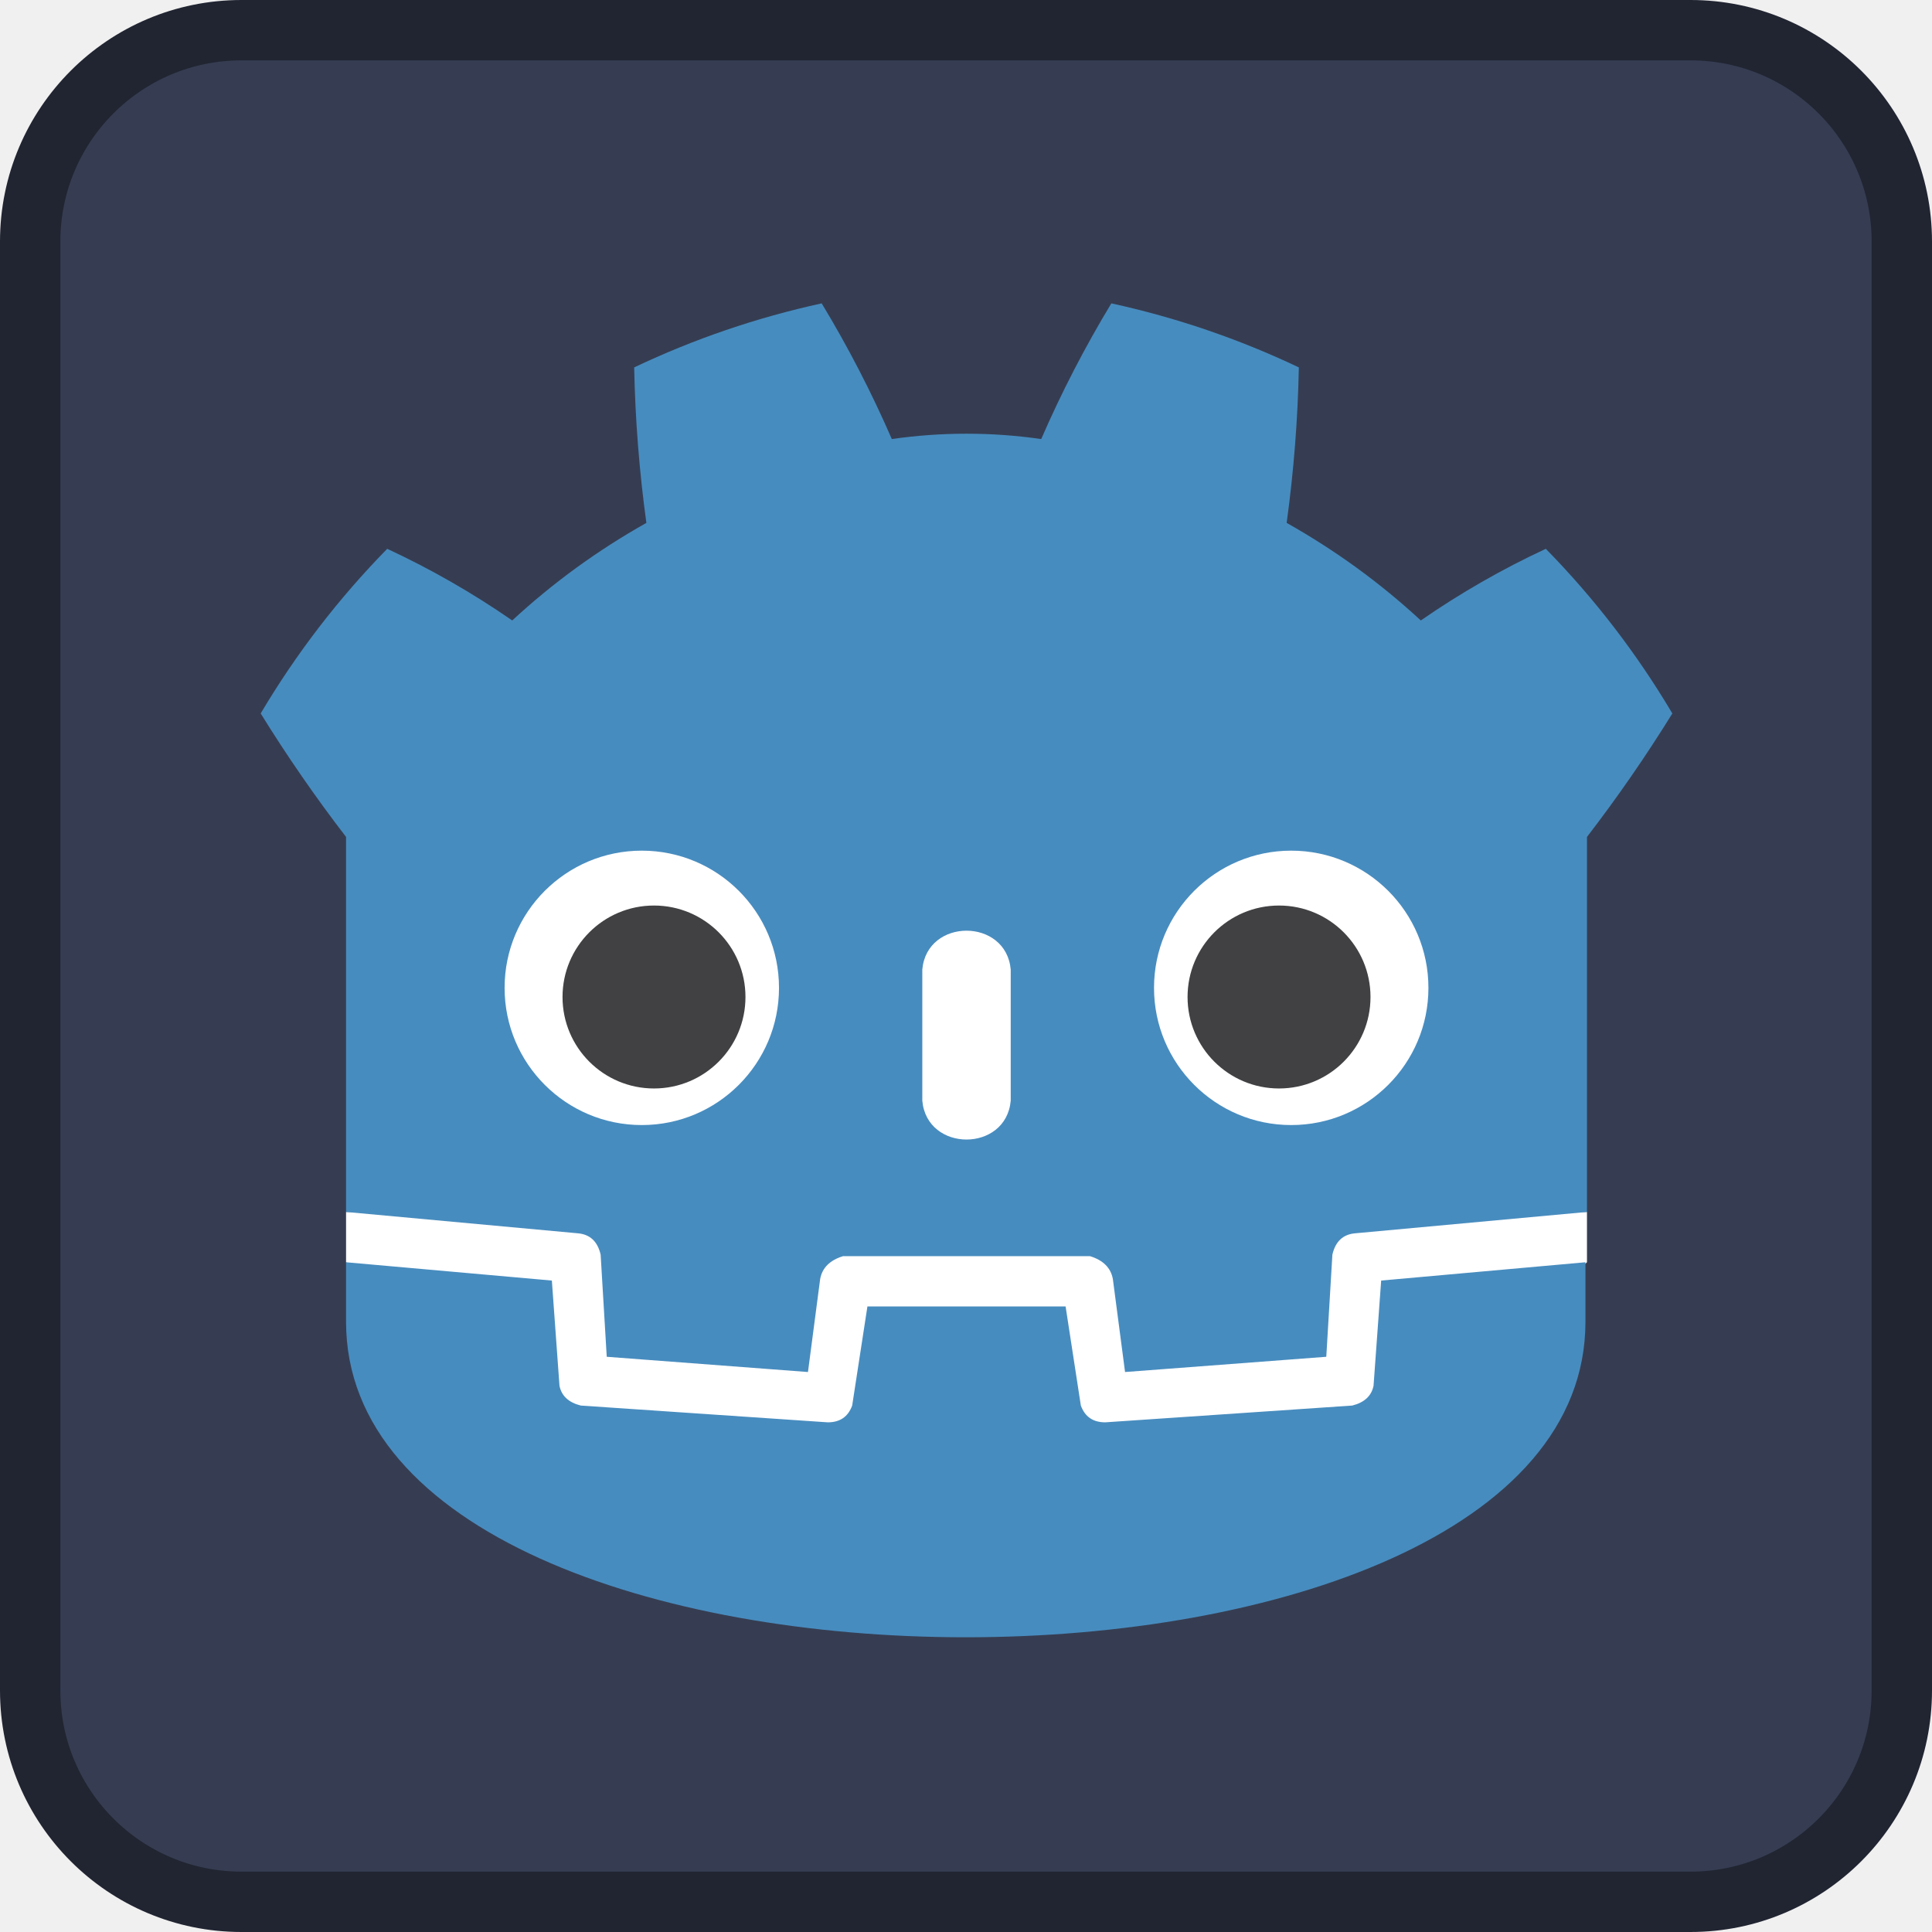
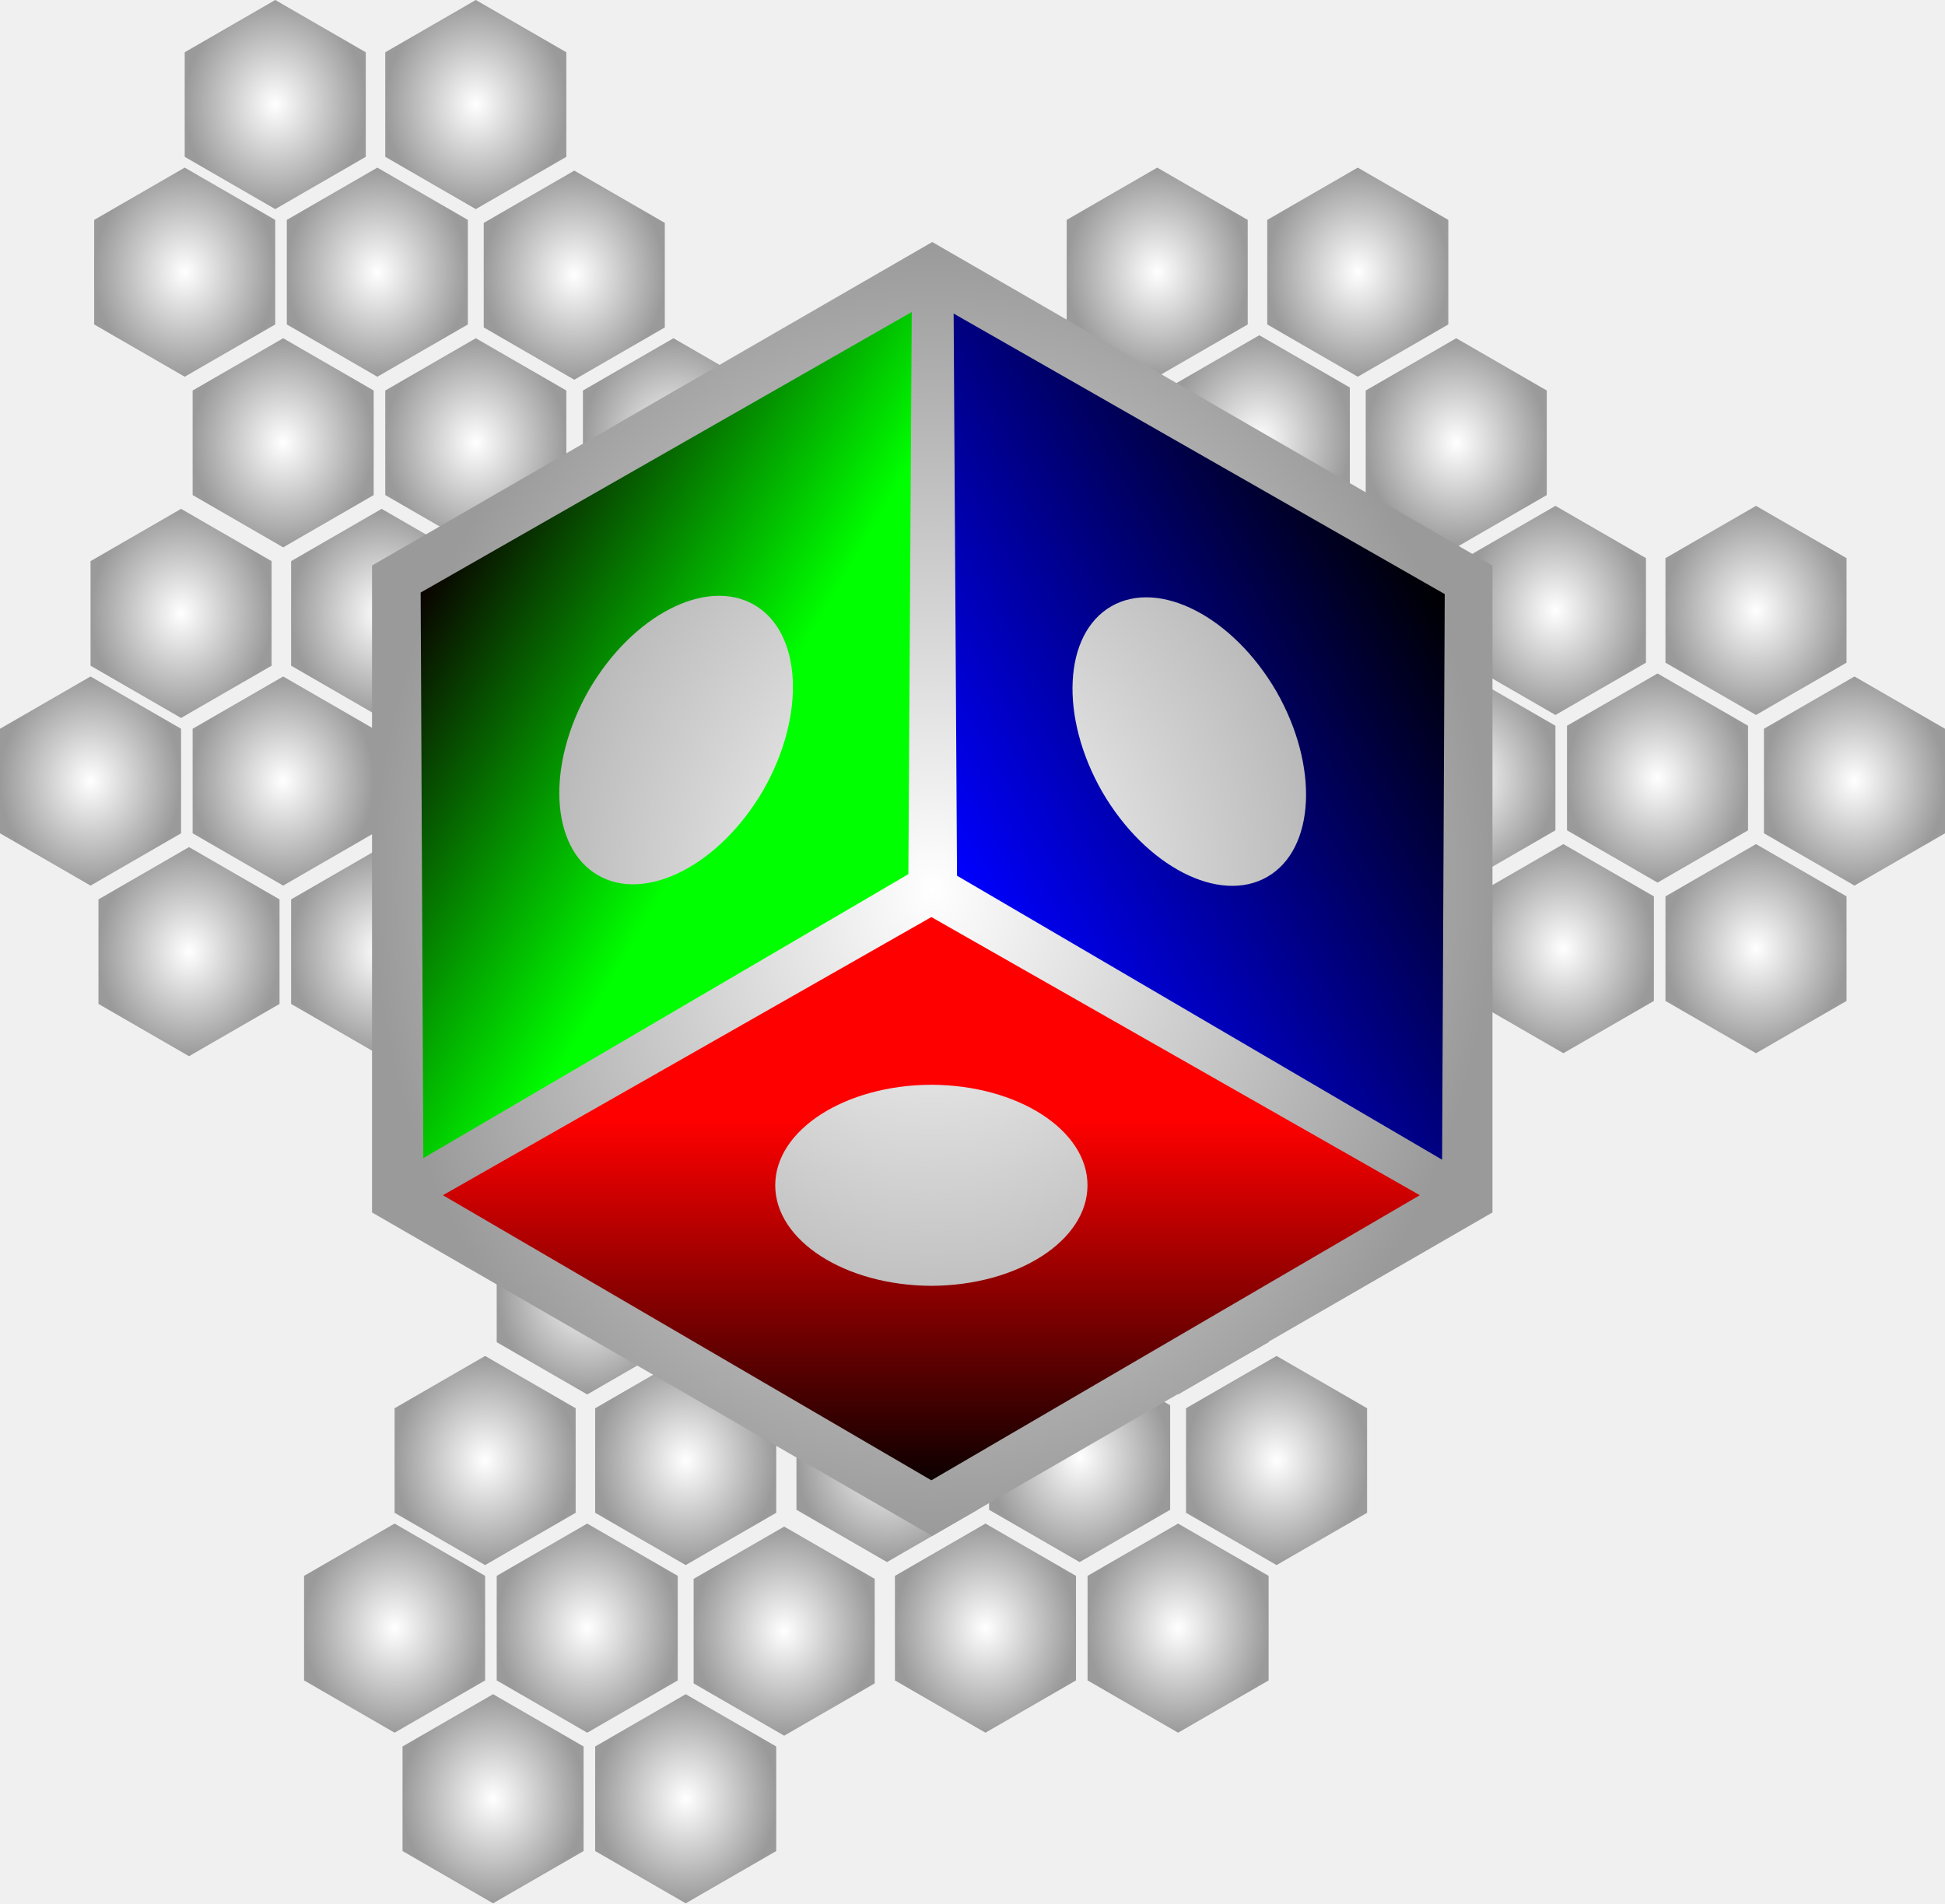
- <svg xmlns="http://www.w3.org/2000/svg" height="128" width="128">
-   <rect x="2" y="2" width="124" height="124" rx="14" fill="#363d52" stroke="#212532" stroke-width="4" />
-   <g transform="scale(.101) translate(122 122)">
-     <g fill="#fff">
-       <path d="M105 673v33q407 354 814 0v-33z" />
-       <path fill="#478cbf" d="m105 673 152 14q12 1 15 14l4 67 132 10 8-61q2-11 15-15h162q13 4 15 15l8 61 132-10 4-67q3-13 15-14l152-14V427q30-39 56-81-35-59-83-108-43 20-82 47-40-37-88-64 7-51 8-102-59-28-123-42-26 43-46 89-49-7-98 0-20-46-46-89-64 14-123 42 1 51 8 102-48 27-88 64-39-27-82-47-48 49-83 108 26 42 56 81zm0 33v39c0 276 813 276 813 0v-39l-134 12-5 69q-2 10-14 13l-162 11q-12 0-16-11l-10-65H447l-10 65q-4 11-16 11l-162-11q-12-3-14-13l-5-69z" />
-       <path d="M483 600c3 34 55 34 58 0v-86c-3-34-55-34-58 0z" />
-       <circle cx="725" cy="526" r="90" />
-       <circle cx="299" cy="526" r="90" />
-     </g>
-     <g fill="#414042">
-       <circle cx="307" cy="532" r="60" />
-       <circle cx="717" cy="532" r="60" />
+ <svg xmlns="http://www.w3.org/2000/svg" xmlns:xlink="http://www.w3.org/1999/xlink" width="68.266mm" height="66.795mm" viewBox="0 0 68.266 66.795" version="1.1" id="svg1" xml:space="preserve">
+   <defs id="defs1">
+     <linearGradient id="linearGradient45">
+       <stop style="stop-color:#ffffff;stop-opacity:1;" offset="0" id="stop46" />
+       <stop style="stop-color:#9a9a9a;stop-opacity:1;" offset="1" id="stop45" />
+     </linearGradient>
+     <linearGradient id="linearGradient43">
+       <stop style="stop-color:#0000ff;stop-opacity:1;" offset="0" id="stop43" />
+       <stop style="stop-color:#000000;stop-opacity:1;" offset="1" id="stop44" />
+     </linearGradient>
+     <linearGradient id="linearGradient40">
+       <stop style="stop-color:#00ff00;stop-opacity:1;" offset="0" id="stop39" />
+       <stop style="stop-color:#0a0000;stop-opacity:1;" offset="1" id="stop40" />
+     </linearGradient>
+     <linearGradient id="linearGradient19">
+       <stop style="stop-color:#ff0000;stop-opacity:1;" offset="0" id="stop19" />
+       <stop style="stop-color:#0a0000;stop-opacity:1;" offset="1" id="stop20" />
+     </linearGradient>
+     <linearGradient xlink:href="#linearGradient19" id="linearGradient20" x1="53.07" y1="161.835" x2="53.07" y2="174.589" gradientUnits="userSpaceOnUse" />
+     <linearGradient xlink:href="#linearGradient40" id="linearGradient37" gradientUnits="userSpaceOnUse" x1="53.07" y1="161.835" x2="53.07" y2="174.589" />
+     <linearGradient xlink:href="#linearGradient43" id="linearGradient44" x1="52.881" y1="154.712" x2="52.881" y2="174.478" gradientUnits="userSpaceOnUse" />
+     <radialGradient xlink:href="#linearGradient45" id="radialGradient46" cx="23.997" cy="70.965" fx="23.997" fy="70.965" r="87.279" gradientTransform="matrix(1,0,0,1.1547,0,-10.97825)" gradientUnits="userSpaceOnUse" />
+     <radialGradient xlink:href="#linearGradient45" id="radialGradient46-8" cx="23.997" cy="70.965" fx="23.997" fy="70.965" r="87.279" gradientTransform="matrix(1,0,0,1.1547,0,-10.97825)" gradientUnits="userSpaceOnUse" />
+     <radialGradient xlink:href="#linearGradient45" id="radialGradient50" gradientUnits="userSpaceOnUse" gradientTransform="matrix(1,0,0,1.1547,0,-10.97825)" cx="23.997" cy="70.965" fx="23.997" fy="70.965" r="87.279" />
+     <radialGradient xlink:href="#linearGradient45" id="radialGradient51" gradientUnits="userSpaceOnUse" gradientTransform="matrix(1,0,0,1.1547,0,-10.97825)" cx="23.997" cy="70.965" fx="23.997" fy="70.965" r="87.279" />
+     <radialGradient xlink:href="#linearGradient45" id="radialGradient54" gradientUnits="userSpaceOnUse" gradientTransform="matrix(1,0,0,1.1547,0,-10.97825)" cx="23.997" cy="70.965" fx="23.997" fy="70.965" r="87.279" />
+     <radialGradient xlink:href="#linearGradient45" id="radialGradient55" gradientUnits="userSpaceOnUse" gradientTransform="matrix(1,0,0,1.1547,0,-10.97825)" cx="23.997" cy="70.965" fx="23.997" fy="70.965" r="87.279" />
+     <radialGradient xlink:href="#linearGradient45" id="radialGradient56" gradientUnits="userSpaceOnUse" gradientTransform="matrix(1,0,0,1.1547,0,-10.97825)" cx="23.997" cy="70.965" fx="23.997" fy="70.965" r="87.279" />
+     <radialGradient xlink:href="#linearGradient45" id="radialGradient57" gradientUnits="userSpaceOnUse" gradientTransform="matrix(1,0,0,1.1547,0,-10.97825)" cx="23.997" cy="70.965" fx="23.997" fy="70.965" r="87.279" />
+     <radialGradient xlink:href="#linearGradient45" id="radialGradient63" gradientUnits="userSpaceOnUse" gradientTransform="matrix(1,0,0,1.1547,0,-10.97825)" cx="23.997" cy="70.965" fx="23.997" fy="70.965" r="87.279" />
+     <radialGradient xlink:href="#linearGradient45" id="radialGradient64" gradientUnits="userSpaceOnUse" gradientTransform="matrix(1,0,0,1.1547,0,-10.97825)" cx="23.997" cy="70.965" fx="23.997" fy="70.965" r="87.279" />
+     <radialGradient xlink:href="#linearGradient45" id="radialGradient65" gradientUnits="userSpaceOnUse" gradientTransform="matrix(1,0,0,1.1547,0,-10.97825)" cx="23.997" cy="70.965" fx="23.997" fy="70.965" r="87.279" />
+     <radialGradient xlink:href="#linearGradient45" id="radialGradient66" gradientUnits="userSpaceOnUse" gradientTransform="matrix(1,0,0,1.1547,0,-10.97825)" cx="23.997" cy="70.965" fx="23.997" fy="70.965" r="87.279" />
+     <radialGradient xlink:href="#linearGradient45" id="radialGradient67" gradientUnits="userSpaceOnUse" gradientTransform="matrix(1,0,0,1.1547,0,-10.97825)" cx="23.997" cy="70.965" fx="23.997" fy="70.965" r="87.279" />
+     <radialGradient xlink:href="#linearGradient45" id="radialGradient68" gradientUnits="userSpaceOnUse" gradientTransform="matrix(1,0,0,1.1547,0,-10.97825)" cx="23.997" cy="70.965" fx="23.997" fy="70.965" r="87.279" />
+     <radialGradient xlink:href="#linearGradient45" id="radialGradient69" gradientUnits="userSpaceOnUse" gradientTransform="matrix(1,0,0,1.1547,0,-10.97825)" cx="23.997" cy="70.965" fx="23.997" fy="70.965" r="87.279" />
+     <radialGradient xlink:href="#linearGradient45" id="radialGradient75" gradientUnits="userSpaceOnUse" gradientTransform="matrix(1,0,0,1.1547,0,-10.97825)" cx="23.997" cy="70.965" fx="23.997" fy="70.965" r="87.279" />
+     <radialGradient xlink:href="#linearGradient45" id="radialGradient76" gradientUnits="userSpaceOnUse" gradientTransform="matrix(1,0,0,1.1547,0,-10.97825)" cx="23.997" cy="70.965" fx="23.997" fy="70.965" r="87.279" />
+     <radialGradient xlink:href="#linearGradient45" id="radialGradient77" gradientUnits="userSpaceOnUse" gradientTransform="matrix(1,0,0,1.1547,0,-10.97825)" cx="23.997" cy="70.965" fx="23.997" fy="70.965" r="87.279" />
+     <radialGradient xlink:href="#linearGradient45" id="radialGradient78" gradientUnits="userSpaceOnUse" gradientTransform="matrix(1,0,0,1.1547,0,-10.97825)" cx="23.997" cy="70.965" fx="23.997" fy="70.965" r="87.279" />
+     <radialGradient xlink:href="#linearGradient45" id="radialGradient79" gradientUnits="userSpaceOnUse" gradientTransform="matrix(1,0,0,1.1547,0,-10.97825)" cx="23.997" cy="70.965" fx="23.997" fy="70.965" r="87.279" />
+     <radialGradient xlink:href="#linearGradient45" id="radialGradient80" gradientUnits="userSpaceOnUse" gradientTransform="matrix(1,0,0,1.1547,0,-10.97825)" cx="23.997" cy="70.965" fx="23.997" fy="70.965" r="87.279" />
+     <radialGradient xlink:href="#linearGradient45" id="radialGradient81" gradientUnits="userSpaceOnUse" gradientTransform="matrix(1,0,0,1.1547,0,-10.97825)" cx="23.997" cy="70.965" fx="23.997" fy="70.965" r="87.279" />
+     <radialGradient xlink:href="#linearGradient45" id="radialGradient101" gradientUnits="userSpaceOnUse" gradientTransform="matrix(1,0,0,1.1547,0,-10.97825)" cx="23.997" cy="70.965" fx="23.997" fy="70.965" r="87.279" />
+     <radialGradient xlink:href="#linearGradient45" id="radialGradient102" gradientUnits="userSpaceOnUse" gradientTransform="matrix(1,0,0,1.1547,0,-10.97825)" cx="23.997" cy="70.965" fx="23.997" fy="70.965" r="87.279" />
+     <radialGradient xlink:href="#linearGradient45" id="radialGradient103" gradientUnits="userSpaceOnUse" gradientTransform="matrix(1,0,0,1.1547,0,-10.97825)" cx="23.997" cy="70.965" fx="23.997" fy="70.965" r="87.279" />
+     <radialGradient xlink:href="#linearGradient45" id="radialGradient104" gradientUnits="userSpaceOnUse" gradientTransform="matrix(1,0,0,1.1547,0,-10.97825)" cx="23.997" cy="70.965" fx="23.997" fy="70.965" r="87.279" />
+     <radialGradient xlink:href="#linearGradient45" id="radialGradient105" gradientUnits="userSpaceOnUse" gradientTransform="matrix(1,0,0,1.1547,0,-10.97825)" cx="23.997" cy="70.965" fx="23.997" fy="70.965" r="87.279" />
+     <radialGradient xlink:href="#linearGradient45" id="radialGradient106" gradientUnits="userSpaceOnUse" gradientTransform="matrix(1,0,0,1.1547,0,-10.97825)" cx="23.997" cy="70.965" fx="23.997" fy="70.965" r="87.279" />
+     <radialGradient xlink:href="#linearGradient45" id="radialGradient107" gradientUnits="userSpaceOnUse" gradientTransform="matrix(1,0,0,1.1547,0,-10.97825)" cx="23.997" cy="70.965" fx="23.997" fy="70.965" r="87.279" />
+     <radialGradient xlink:href="#linearGradient45" id="radialGradient108" gradientUnits="userSpaceOnUse" gradientTransform="matrix(1,0,0,1.1547,0,-10.97825)" cx="23.997" cy="70.965" fx="23.997" fy="70.965" r="87.279" />
+     <radialGradient xlink:href="#linearGradient45" id="radialGradient109" gradientUnits="userSpaceOnUse" gradientTransform="matrix(1,0,0,1.1547,0,-10.97825)" cx="23.997" cy="70.965" fx="23.997" fy="70.965" r="87.279" />
+     <radialGradient xlink:href="#linearGradient45" id="radialGradient110" gradientUnits="userSpaceOnUse" gradientTransform="matrix(1,0,0,1.1547,0,-10.97825)" cx="23.997" cy="70.965" fx="23.997" fy="70.965" r="87.279" />
+     <radialGradient xlink:href="#linearGradient45" id="radialGradient111" gradientUnits="userSpaceOnUse" gradientTransform="matrix(1,0,0,1.1547,0,-10.97825)" cx="23.997" cy="70.965" fx="23.997" fy="70.965" r="87.279" />
+     <radialGradient xlink:href="#linearGradient45" id="radialGradient112" gradientUnits="userSpaceOnUse" gradientTransform="matrix(1,0,0,1.1547,0,-10.97825)" cx="23.997" cy="70.965" fx="23.997" fy="70.965" r="87.279" />
+     <radialGradient xlink:href="#linearGradient45" id="radialGradient113" gradientUnits="userSpaceOnUse" gradientTransform="matrix(1,0,0,1.1547,0,-10.97825)" cx="23.997" cy="70.965" fx="23.997" fy="70.965" r="87.279" />
+     <radialGradient xlink:href="#linearGradient45" id="radialGradient114" gradientUnits="userSpaceOnUse" gradientTransform="matrix(1,0,0,1.1547,0,-10.97825)" cx="23.997" cy="70.965" fx="23.997" fy="70.965" r="87.279" />
+     <radialGradient xlink:href="#linearGradient45" id="radialGradient115" gradientUnits="userSpaceOnUse" gradientTransform="matrix(1,0,0,1.1547,0,-10.97825)" cx="23.997" cy="70.965" fx="23.997" fy="70.965" r="87.279" />
+     <radialGradient xlink:href="#linearGradient45" id="radialGradient116" gradientUnits="userSpaceOnUse" gradientTransform="matrix(1,0,0,1.1547,0,-10.97825)" cx="23.997" cy="70.965" fx="23.997" fy="70.965" r="87.279" />
+     <radialGradient xlink:href="#linearGradient45" id="radialGradient117" gradientUnits="userSpaceOnUse" gradientTransform="matrix(1,0,0,1.1547,0,-10.97825)" cx="23.997" cy="70.965" fx="23.997" fy="70.965" r="87.279" />
+     <radialGradient xlink:href="#linearGradient45" id="radialGradient118" gradientUnits="userSpaceOnUse" gradientTransform="matrix(1,0,0,1.1547,0,-10.97825)" cx="23.997" cy="70.965" fx="23.997" fy="70.965" r="87.279" />
+     <radialGradient xlink:href="#linearGradient45" id="radialGradient119" gradientUnits="userSpaceOnUse" gradientTransform="matrix(1,0,0,1.1547,0,-10.97825)" cx="23.997" cy="70.965" fx="23.997" fy="70.965" r="87.279" />
+     <radialGradient xlink:href="#linearGradient45" id="radialGradient120" gradientUnits="userSpaceOnUse" gradientTransform="matrix(1,0,0,1.1547,0,-10.97825)" cx="23.997" cy="70.965" fx="23.997" fy="70.965" r="87.279" />
+     <radialGradient xlink:href="#linearGradient45" id="radialGradient121" gradientUnits="userSpaceOnUse" gradientTransform="matrix(1,0,0,1.1547,0,-10.97825)" cx="23.997" cy="70.965" fx="23.997" fy="70.965" r="87.279" />
+     <radialGradient xlink:href="#linearGradient45" id="radialGradient141" gradientUnits="userSpaceOnUse" gradientTransform="matrix(1,0,0,1.1547,0,-10.97825)" cx="23.997" cy="70.965" fx="23.997" fy="70.965" r="87.279" />
+     <radialGradient xlink:href="#linearGradient45" id="radialGradient142" gradientUnits="userSpaceOnUse" gradientTransform="matrix(1,0,0,1.1547,0,-10.97825)" cx="23.997" cy="70.965" fx="23.997" fy="70.965" r="87.279" />
+     <radialGradient xlink:href="#linearGradient45" id="radialGradient143" gradientUnits="userSpaceOnUse" gradientTransform="matrix(1,0,0,1.1547,0,-10.97825)" cx="23.997" cy="70.965" fx="23.997" fy="70.965" r="87.279" />
+     <radialGradient xlink:href="#linearGradient45" id="radialGradient144" gradientUnits="userSpaceOnUse" gradientTransform="matrix(1,0,0,1.1547,0,-10.97825)" cx="23.997" cy="70.965" fx="23.997" fy="70.965" r="87.279" />
+     <radialGradient xlink:href="#linearGradient45" id="radialGradient145" gradientUnits="userSpaceOnUse" gradientTransform="matrix(1,0,0,1.1547,0,-10.97825)" cx="23.997" cy="70.965" fx="23.997" fy="70.965" r="87.279" />
+     <radialGradient xlink:href="#linearGradient45" id="radialGradient146" gradientUnits="userSpaceOnUse" gradientTransform="matrix(1,0,0,1.1547,0,-10.97825)" cx="23.997" cy="70.965" fx="23.997" fy="70.965" r="87.279" />
+     <radialGradient xlink:href="#linearGradient45" id="radialGradient147" gradientUnits="userSpaceOnUse" gradientTransform="matrix(1,0,0,1.1547,0,-10.97825)" cx="23.997" cy="70.965" fx="23.997" fy="70.965" r="87.279" />
+     <radialGradient xlink:href="#linearGradient45" id="radialGradient148" gradientUnits="userSpaceOnUse" gradientTransform="matrix(1,0,0,1.1547,0,-10.97825)" cx="23.997" cy="70.965" fx="23.997" fy="70.965" r="87.279" />
+     <radialGradient xlink:href="#linearGradient45" id="radialGradient149" gradientUnits="userSpaceOnUse" gradientTransform="matrix(1,0,0,1.1547,0,-10.97825)" cx="23.997" cy="70.965" fx="23.997" fy="70.965" r="87.279" />
+     <radialGradient xlink:href="#linearGradient45" id="radialGradient150" gradientUnits="userSpaceOnUse" gradientTransform="matrix(1,0,0,1.1547,0,-10.97825)" cx="23.997" cy="70.965" fx="23.997" fy="70.965" r="87.279" />
+     <radialGradient xlink:href="#linearGradient45" id="radialGradient151" gradientUnits="userSpaceOnUse" gradientTransform="matrix(1,0,0,1.1547,0,-10.97825)" cx="23.997" cy="70.965" fx="23.997" fy="70.965" r="87.279" />
+     <radialGradient xlink:href="#linearGradient45" id="radialGradient152" gradientUnits="userSpaceOnUse" gradientTransform="matrix(1,0,0,1.1547,0,-10.97825)" cx="23.997" cy="70.965" fx="23.997" fy="70.965" r="87.279" />
+     <radialGradient xlink:href="#linearGradient45" id="radialGradient153" gradientUnits="userSpaceOnUse" gradientTransform="matrix(1,0,0,1.1547,0,-10.97825)" cx="23.997" cy="70.965" fx="23.997" fy="70.965" r="87.279" />
+     <radialGradient xlink:href="#linearGradient45" id="radialGradient154" gradientUnits="userSpaceOnUse" gradientTransform="matrix(1,0,0,1.1547,0,-10.97825)" cx="23.997" cy="70.965" fx="23.997" fy="70.965" r="87.279" />
+     <radialGradient xlink:href="#linearGradient45" id="radialGradient155" gradientUnits="userSpaceOnUse" gradientTransform="matrix(1,0,0,1.1547,0,-10.97825)" cx="23.997" cy="70.965" fx="23.997" fy="70.965" r="87.279" />
+     <radialGradient xlink:href="#linearGradient45" id="radialGradient156" gradientUnits="userSpaceOnUse" gradientTransform="matrix(1,0,0,1.1547,0,-10.97825)" cx="23.997" cy="70.965" fx="23.997" fy="70.965" r="87.279" />
+     <radialGradient xlink:href="#linearGradient45" id="radialGradient157" gradientUnits="userSpaceOnUse" gradientTransform="matrix(1,0,0,1.1547,0,-10.97825)" cx="23.997" cy="70.965" fx="23.997" fy="70.965" r="87.279" />
+     <radialGradient xlink:href="#linearGradient45" id="radialGradient158" gradientUnits="userSpaceOnUse" gradientTransform="matrix(1,0,0,1.1547,0,-10.97825)" cx="23.997" cy="70.965" fx="23.997" fy="70.965" r="87.279" />
+     <radialGradient xlink:href="#linearGradient45" id="radialGradient159" gradientUnits="userSpaceOnUse" gradientTransform="matrix(1,0,0,1.1547,0,-10.97825)" cx="23.997" cy="70.965" fx="23.997" fy="70.965" r="87.279" />
+     <radialGradient xlink:href="#linearGradient45" id="radialGradient160" gradientUnits="userSpaceOnUse" gradientTransform="matrix(1,0,0,1.1547,0,-10.97825)" cx="23.997" cy="70.965" fx="23.997" fy="70.965" r="87.279" />
+     <radialGradient xlink:href="#linearGradient45" id="radialGradient161" gradientUnits="userSpaceOnUse" gradientTransform="matrix(1,0,0,1.1547,0,-10.97825)" cx="23.997" cy="70.965" fx="23.997" fy="70.965" r="87.279" />
+     <linearGradient xlink:href="#linearGradient43" id="linearGradient163" gradientUnits="userSpaceOnUse" x1="52.881" y1="154.712" x2="52.881" y2="174.478" />
+     <linearGradient xlink:href="#linearGradient43" id="linearGradient164" gradientUnits="userSpaceOnUse" x1="52.881" y1="154.712" x2="52.881" y2="174.478" />
+   </defs>
+   <g id="layer1" transform="translate(-20.1919,-122.5285)">
+     <g id="g162">
+       <g id="g46">
+         <g id="g161" transform="translate(44.88358,-59.31599)">
+           <path style="fill:url(#radialGradient46-8);stroke:none;stroke-width:0.529;stroke-linecap:round;stroke-linejoin:bevel;paint-order:fill markers stroke" id="path27-9" d="m 111.275,121.355 -87.279,50.39 -87.279,-50.39 10e-7,-100.781 87.279,-50.39 87.279,50.39 z" transform="matrix(0.03640714,0,0,0.03640714,1.806598,212.6581)" />
+           <path style="fill:url(#radialGradient50);stroke:none;stroke-width:0.529;stroke-linecap:round;stroke-linejoin:bevel;paint-order:fill markers stroke" id="path50" d="m 111.275,121.355 -87.279,50.39 -87.279,-50.39 10e-7,-100.781 87.279,-50.39 87.279,50.39 z" transform="matrix(0.03640714,0,0,0.03640714,-8.410755,218.5406)" />
+           <path style="fill:url(#radialGradient51);stroke:none;stroke-width:0.529;stroke-linecap:round;stroke-linejoin:bevel;paint-order:fill markers stroke" id="path51" d="m 111.275,121.355 -87.279,50.39 -87.279,-50.39 10e-7,-100.781 87.279,-50.39 87.279,50.39 z" transform="matrix(0.03640714,0,0,0.03640714,-1.649514,218.5406)" />
+           <path style="fill:url(#radialGradient56);stroke:none;stroke-width:0.529;stroke-linecap:round;stroke-linejoin:bevel;paint-order:fill markers stroke" id="path52" d="m 111.275,121.355 -87.279,50.39 -87.279,-50.39 10e-7,-100.781 87.279,-50.39 87.279,50.39 z" transform="matrix(0.03640714,0,0,0.03640714,5.26271,218.6458)" />
+           <path style="fill:url(#radialGradient55);stroke:none;stroke-width:0.529;stroke-linecap:round;stroke-linejoin:bevel;paint-order:fill markers stroke" id="path53" d="m 111.275,121.355 -87.279,50.39 -87.279,-50.39 10e-7,-100.781 87.279,-50.39 87.279,50.39 z" transform="matrix(0.03640714,0,0,0.03640714,-4.954643,224.5283)" />
+           <path style="fill:url(#radialGradient54);stroke:none;stroke-width:0.529;stroke-linecap:round;stroke-linejoin:bevel;paint-order:fill markers stroke" id="path54" d="m 111.275,121.355 -87.279,50.39 -87.279,-50.39 10e-7,-100.781 87.279,-50.39 87.279,50.39 z" transform="matrix(0.03640714,0,0,0.03640714,1.806598,224.5283)" />
+           <path style="fill:url(#radialGradient57);stroke:none;stroke-width:0.529;stroke-linecap:round;stroke-linejoin:bevel;paint-order:fill markers stroke" id="path56" d="m 111.275,121.355 -87.279,50.39 -87.279,-50.39 10e-7,-100.781 87.279,-50.39 87.279,50.39 z" transform="matrix(0.03640714,0,0,0.03640714,-5.233192,212.6581)" />
+           <path style="fill:url(#radialGradient69);stroke:none;stroke-width:0.529;stroke-linecap:round;stroke-linejoin:bevel;paint-order:fill markers stroke" id="path57" d="m 111.275,121.355 -87.279,50.39 -87.279,-50.39 10e-7,-100.781 87.279,-50.39 87.279,50.39 z" transform="matrix(0.03640714,0,0,0.03640714,15.78361,224.5283)" />
+           <path style="fill:url(#radialGradient68);stroke:none;stroke-width:0.529;stroke-linecap:round;stroke-linejoin:bevel;paint-order:fill markers stroke" id="path58" d="m 111.275,121.355 -87.279,50.39 -87.279,-50.39 10e-7,-100.781 87.279,-50.39 87.279,50.39 z" transform="matrix(0.03640714,0,0,0.03640714,5.566262,230.4109)" />
+           <path style="fill:url(#radialGradient67);stroke:none;stroke-width:0.529;stroke-linecap:round;stroke-linejoin:bevel;paint-order:fill markers stroke" id="path59" d="m 111.275,121.355 -87.279,50.39 -87.279,-50.39 10e-7,-100.781 87.279,-50.39 87.279,50.39 z" transform="matrix(0.03640714,0,0,0.03640714,12.3275,230.4109)" />
+           <path style="fill:url(#radialGradient66);stroke:none;stroke-width:0.529;stroke-linecap:round;stroke-linejoin:bevel;paint-order:fill markers stroke" id="path60" d="m 111.275,121.355 -87.279,50.39 -87.279,-50.39 10e-7,-100.781 87.279,-50.39 87.279,50.39 z" transform="matrix(0.03640714,0,0,0.03640714,19.23973,230.5161)" />
+           <path style="fill:url(#radialGradient65);stroke:none;stroke-width:0.529;stroke-linecap:round;stroke-linejoin:bevel;paint-order:fill markers stroke" id="path61" d="m 111.275,121.355 -87.279,50.39 -87.279,-50.39 10e-7,-100.781 87.279,-50.39 87.279,50.39 z" transform="matrix(0.03640714,0,0,0.03640714,9.022374,236.3986)" />
+           <path style="fill:url(#radialGradient64);stroke:none;stroke-width:0.529;stroke-linecap:round;stroke-linejoin:bevel;paint-order:fill markers stroke" id="path62" d="m 111.275,121.355 -87.279,50.39 -87.279,-50.39 10e-7,-100.781 87.279,-50.39 87.279,50.39 z" transform="matrix(0.03640714,0,0,0.03640714,15.78361,236.3986)" />
+           <path style="fill:url(#radialGradient63);stroke:none;stroke-width:0.529;stroke-linecap:round;stroke-linejoin:bevel;paint-order:fill markers stroke" id="path63" d="m 111.275,121.355 -87.279,50.39 -87.279,-50.39 10e-7,-100.781 87.279,-50.39 87.279,50.39 z" transform="matrix(0.03640714,0,0,0.03640714,8.743825,224.5283)" />
+           <path style="fill:url(#radialGradient81);stroke:none;stroke-width:0.529;stroke-linecap:round;stroke-linejoin:bevel;paint-order:fill markers stroke" id="path69" d="m 111.275,121.355 -87.279,50.39 -87.279,-50.39 10e-7,-100.781 87.279,-50.39 87.279,50.39 z" transform="matrix(0.03640714,0,0,0.03640714,-1.498531,230.5161)" />
+           <path style="fill:url(#radialGradient80);stroke:none;stroke-width:0.529;stroke-linecap:round;stroke-linejoin:bevel;paint-order:fill markers stroke" id="path70" d="m 111.275,121.355 -87.279,50.39 -87.279,-50.39 10e-7,-100.781 87.279,-50.39 87.279,50.39 z" transform="matrix(0.03640714,0,0,0.03640714,-11.71588,236.3986)" />
+           <path style="fill:url(#radialGradient79);stroke:none;stroke-width:0.529;stroke-linecap:round;stroke-linejoin:bevel;paint-order:fill markers stroke" id="path71" d="m 111.275,121.355 -87.279,50.39 -87.279,-50.39 10e-7,-100.781 87.279,-50.39 87.279,50.39 z" transform="matrix(0.03640714,0,0,0.03640714,-4.954643,236.3986)" />
+           <path style="fill:url(#radialGradient78);stroke:none;stroke-width:0.529;stroke-linecap:round;stroke-linejoin:bevel;paint-order:fill markers stroke" id="path72" d="m 111.275,121.355 -87.279,50.39 -87.279,-50.39 10e-7,-100.781 87.279,-50.39 87.279,50.39 z" transform="matrix(0.03640714,0,0,0.03640714,1.957581,236.5037)" />
+           <path style="fill:url(#radialGradient77);stroke:none;stroke-width:0.529;stroke-linecap:round;stroke-linejoin:bevel;paint-order:fill markers stroke" id="path73" d="m 111.275,121.355 -87.279,50.39 -87.279,-50.39 10e-7,-100.781 87.279,-50.39 87.279,50.39 z" transform="matrix(0.03640714,0,0,0.03640714,-8.259772,242.3863)" />
+           <path style="fill:url(#radialGradient76);stroke:none;stroke-width:0.529;stroke-linecap:round;stroke-linejoin:bevel;paint-order:fill markers stroke" id="path74" d="m 111.275,121.355 -87.279,50.39 -87.279,-50.39 10e-7,-100.781 87.279,-50.39 87.279,50.39 z" transform="matrix(0.03640714,0,0,0.03640714,-1.498531,242.3863)" />
+           <path style="fill:url(#radialGradient75);stroke:none;stroke-width:0.529;stroke-linecap:round;stroke-linejoin:bevel;paint-order:fill markers stroke" id="path75" d="m 111.275,121.355 -87.279,50.39 -87.279,-50.39 10e-7,-100.781 87.279,-50.39 87.279,50.39 z" transform="matrix(0.03640714,0,0,0.03640714,-8.538321,230.5161)" />
+           <path style="fill:url(#radialGradient121);stroke:none;stroke-width:0.529;stroke-linecap:round;stroke-linejoin:bevel;paint-order:fill markers stroke" id="path81" d="m 111.275,121.355 -87.279,50.39 -87.279,-50.39 10e-7,-100.781 87.279,-50.39 87.279,50.39 z" transform="matrix(0.03640714,0,0,0.03640714,22.09032,188.8125)" />
+           <path style="fill:url(#radialGradient120);stroke:none;stroke-width:0.529;stroke-linecap:round;stroke-linejoin:bevel;paint-order:fill markers stroke" id="path82" d="m 111.275,121.355 -87.279,50.39 -87.279,-50.39 10e-7,-100.781 87.279,-50.39 87.279,50.39 z" transform="matrix(0.03640714,0,0,0.03640714,11.87297,194.695)" />
+           <path style="fill:url(#radialGradient119);stroke:none;stroke-width:0.529;stroke-linecap:round;stroke-linejoin:bevel;paint-order:fill markers stroke" id="path83" d="m 111.275,121.355 -87.279,50.39 -87.279,-50.39 10e-7,-100.781 87.279,-50.39 87.279,50.39 z" transform="matrix(0.03640714,0,0,0.03640714,18.63421,194.695)" />
+           <path style="fill:url(#radialGradient118);stroke:none;stroke-width:0.529;stroke-linecap:round;stroke-linejoin:bevel;paint-order:fill markers stroke" id="path84" d="m 111.275,121.355 -87.279,50.39 -87.279,-50.39 10e-7,-100.781 87.279,-50.39 87.279,50.39 z" transform="matrix(0.03640714,0,0,0.03640714,25.54643,194.8002)" />
+           <path style="fill:url(#radialGradient117);stroke:none;stroke-width:0.529;stroke-linecap:round;stroke-linejoin:bevel;paint-order:fill markers stroke" id="path85" d="m 111.275,121.355 -87.279,50.39 -87.279,-50.39 10e-7,-100.781 87.279,-50.39 87.279,50.39 z" transform="matrix(0.03640714,0,0,0.03640714,15.32908,200.6827)" />
+           <path style="fill:url(#radialGradient116);stroke:none;stroke-width:0.529;stroke-linecap:round;stroke-linejoin:bevel;paint-order:fill markers stroke" id="path86" d="m 111.275,121.355 -87.279,50.39 -87.279,-50.39 10e-7,-100.781 87.279,-50.39 87.279,50.39 z" transform="matrix(0.03640714,0,0,0.03640714,22.09032,200.6827)" />
+           <path style="fill:url(#radialGradient115);stroke:none;stroke-width:0.529;stroke-linecap:round;stroke-linejoin:bevel;paint-order:fill markers stroke" id="path87" d="m 111.275,121.355 -87.279,50.39 -87.279,-50.39 10e-7,-100.781 87.279,-50.39 87.279,50.39 z" transform="matrix(0.03640714,0,0,0.03640714,15.05053,188.8125)" />
+           <path style="fill:url(#radialGradient114);stroke:none;stroke-width:0.529;stroke-linecap:round;stroke-linejoin:bevel;paint-order:fill markers stroke" id="path88" d="m 111.275,121.355 -87.279,50.39 -87.279,-50.39 10e-7,-100.781 87.279,-50.39 87.279,50.39 z" transform="matrix(0.03640714,0,0,0.03640714,36.06734,200.6827)" />
+           <path style="fill:url(#radialGradient113);stroke:none;stroke-width:0.529;stroke-linecap:round;stroke-linejoin:bevel;paint-order:fill markers stroke" id="path89" d="m 111.275,121.355 -87.279,50.39 -87.279,-50.39 10e-7,-100.781 87.279,-50.39 87.279,50.39 z" transform="matrix(0.03640714,0,0,0.03640714,25.84999,206.5652)" />
+           <path style="fill:url(#radialGradient112);stroke:none;stroke-width:0.529;stroke-linecap:round;stroke-linejoin:bevel;paint-order:fill markers stroke" id="path90" d="m 111.275,121.355 -87.279,50.39 -87.279,-50.39 10e-7,-100.781 87.279,-50.39 87.279,50.39 z" transform="matrix(0.03640714,0,0,0.03640714,32.61123,206.5652)" />
+           <path style="fill:url(#radialGradient111);stroke:none;stroke-width:0.529;stroke-linecap:round;stroke-linejoin:bevel;paint-order:fill markers stroke" id="path91" d="m 111.275,121.355 -87.279,50.39 -87.279,-50.39 10e-7,-100.781 87.279,-50.39 87.279,50.39 z" transform="matrix(0.03640714,0,0,0.03640714,39.52345,206.6704)" />
+           <path style="fill:url(#radialGradient110);stroke:none;stroke-width:0.529;stroke-linecap:round;stroke-linejoin:bevel;paint-order:fill markers stroke" id="path92" d="m 111.275,121.355 -87.279,50.39 -87.279,-50.39 10e-7,-100.781 87.279,-50.39 87.279,50.39 z" transform="matrix(0.03640714,0,0,0.03640714,29.3061,212.553)" />
+           <path style="fill:url(#radialGradient109);stroke:none;stroke-width:0.529;stroke-linecap:round;stroke-linejoin:bevel;paint-order:fill markers stroke" id="path93" d="m 111.275,121.355 -87.279,50.39 -87.279,-50.39 10e-7,-100.781 87.279,-50.39 87.279,50.39 z" transform="matrix(0.03640714,0,0,0.03640714,36.06734,212.553)" />
+           <path style="fill:url(#radialGradient108);stroke:none;stroke-width:0.529;stroke-linecap:round;stroke-linejoin:bevel;paint-order:fill markers stroke" id="path94" d="m 111.275,121.355 -87.279,50.39 -87.279,-50.39 10e-7,-100.781 87.279,-50.39 87.279,50.39 z" transform="matrix(0.03640714,0,0,0.03640714,29.02755,200.6827)" />
+           <path style="fill:url(#radialGradient107);stroke:none;stroke-width:0.529;stroke-linecap:round;stroke-linejoin:bevel;paint-order:fill markers stroke" id="path95" d="m 111.275,121.355 -87.279,50.39 -87.279,-50.39 10e-7,-100.781 87.279,-50.39 87.279,50.39 z" transform="matrix(0.03640714,0,0,0.03640714,18.78519,206.6704)" />
+           <path style="fill:url(#radialGradient106);stroke:none;stroke-width:0.529;stroke-linecap:round;stroke-linejoin:bevel;paint-order:fill markers stroke" id="path96" d="m 111.275,121.355 -87.279,50.39 -87.279,-50.39 10e-7,-100.781 87.279,-50.39 87.279,50.39 z" transform="matrix(0.03640714,0,0,0.03640714,8.567839,212.553)" />
+           <path style="fill:url(#radialGradient105);stroke:none;stroke-width:0.529;stroke-linecap:round;stroke-linejoin:bevel;paint-order:fill markers stroke" id="path97" d="m 111.275,121.355 -87.279,50.39 -87.279,-50.39 10e-7,-100.781 87.279,-50.39 87.279,50.39 z" transform="matrix(0.03640714,0,0,0.03640714,15.32908,212.553)" />
+           <path style="fill:url(#radialGradient104);stroke:none;stroke-width:0.529;stroke-linecap:round;stroke-linejoin:bevel;paint-order:fill markers stroke" id="path98" d="m 111.275,121.355 -87.279,50.39 -87.279,-50.39 10e-7,-100.781 87.279,-50.39 87.279,50.39 z" transform="matrix(0.03640714,0,0,0.03640714,22.2413,212.6581)" />
+           <path style="fill:url(#radialGradient103);stroke:none;stroke-width:0.529;stroke-linecap:round;stroke-linejoin:bevel;paint-order:fill markers stroke" id="path99" d="m 111.275,121.355 -87.279,50.39 -87.279,-50.39 10e-7,-100.781 87.279,-50.39 87.279,50.39 z" transform="matrix(0.03640714,0,0,0.03640714,12.02395,218.5406)" />
+           <path style="fill:url(#radialGradient102);stroke:none;stroke-width:0.529;stroke-linecap:round;stroke-linejoin:bevel;paint-order:fill markers stroke" id="path100" d="m 111.275,121.355 -87.279,50.39 -87.279,-50.39 10e-7,-100.781 87.279,-50.39 87.279,50.39 z" transform="matrix(0.03640714,0,0,0.03640714,18.78519,218.5406)" />
+           <path style="fill:url(#radialGradient101);stroke:none;stroke-width:0.529;stroke-linecap:round;stroke-linejoin:bevel;paint-order:fill markers stroke" id="path101" d="m 111.275,121.355 -87.279,50.39 -87.279,-50.39 10e-7,-100.781 87.279,-50.39 87.279,50.39 z" transform="matrix(0.03640714,0,0,0.03640714,11.7454,206.6704)" />
+           <path style="fill:url(#radialGradient161);stroke:none;stroke-width:0.529;stroke-linecap:round;stroke-linejoin:bevel;paint-order:fill markers stroke" id="path121" d="m 111.275,121.355 -87.279,50.39 -87.279,-50.39 10e-7,-100.781 87.279,-50.39 87.279,50.39 z" transform="matrix(0.03640714,0,0,0.03640714,-8.86529,182.93)" />
+           <path style="fill:url(#radialGradient160);stroke:none;stroke-width:0.529;stroke-linecap:round;stroke-linejoin:bevel;paint-order:fill markers stroke" id="path122" d="m 111.275,121.355 -87.279,50.39 -87.279,-50.39 10e-7,-100.781 87.279,-50.39 87.279,50.39 z" transform="matrix(0.03640714,0,0,0.03640714,-19.08264,188.8125)" />
+           <path style="fill:url(#radialGradient159);stroke:none;stroke-width:0.529;stroke-linecap:round;stroke-linejoin:bevel;paint-order:fill markers stroke" id="path123" d="m 111.275,121.355 -87.279,50.39 -87.279,-50.39 10e-7,-100.781 87.279,-50.39 87.279,50.39 z" transform="matrix(0.03640714,0,0,0.03640714,-12.3214,188.8125)" />
+           <path style="fill:url(#radialGradient158);stroke:none;stroke-width:0.529;stroke-linecap:round;stroke-linejoin:bevel;paint-order:fill markers stroke" id="path124" d="m 111.275,121.355 -87.279,50.39 -87.279,-50.39 10e-7,-100.781 87.279,-50.39 87.279,50.39 z" transform="matrix(0.03640714,0,0,0.03640714,-5.409178,188.9177)" />
+           <path style="fill:url(#radialGradient157);stroke:none;stroke-width:0.529;stroke-linecap:round;stroke-linejoin:bevel;paint-order:fill markers stroke" id="path125" d="m 111.275,121.355 -87.279,50.39 -87.279,-50.39 10e-7,-100.781 87.279,-50.39 87.279,50.39 z" transform="matrix(0.03640714,0,0,0.03640714,-15.62653,194.8002)" />
+           <path style="fill:url(#radialGradient156);stroke:none;stroke-width:0.529;stroke-linecap:round;stroke-linejoin:bevel;paint-order:fill markers stroke" id="path126" d="m 111.275,121.355 -87.279,50.39 -87.279,-50.39 10e-7,-100.781 87.279,-50.39 87.279,50.39 z" transform="matrix(0.03640714,0,0,0.03640714,-8.86529,194.8002)" />
+           <path style="fill:url(#radialGradient155);stroke:none;stroke-width:0.529;stroke-linecap:round;stroke-linejoin:bevel;paint-order:fill markers stroke" id="path127" d="m 111.275,121.355 -87.279,50.39 -87.279,-50.39 10e-7,-100.781 87.279,-50.39 87.279,50.39 z" transform="matrix(0.03640714,0,0,0.03640714,-15.90508,182.93)" />
+           <path style="fill:url(#radialGradient154);stroke:none;stroke-width:0.529;stroke-linecap:round;stroke-linejoin:bevel;paint-order:fill markers stroke" id="path128" d="m 111.275,121.355 -87.279,50.39 -87.279,-50.39 10e-7,-100.781 87.279,-50.39 87.279,50.39 z" transform="matrix(0.03640714,0,0,0.03640714,5.111727,194.8002)" />
+           <path style="fill:url(#radialGradient153);stroke:none;stroke-width:0.529;stroke-linecap:round;stroke-linejoin:bevel;paint-order:fill markers stroke" id="path129" d="m 111.275,121.355 -87.279,50.39 -87.279,-50.39 10e-7,-100.781 87.279,-50.39 87.279,50.39 z" transform="matrix(0.03640714,0,0,0.03640714,-5.105626,200.6827)" />
+           <path style="fill:url(#radialGradient152);stroke:none;stroke-width:0.529;stroke-linecap:round;stroke-linejoin:bevel;paint-order:fill markers stroke" id="path130" d="m 111.275,121.355 -87.279,50.39 -87.279,-50.39 10e-7,-100.781 87.279,-50.39 87.279,50.39 z" transform="matrix(0.03640714,0,0,0.03640714,1.655615,200.6827)" />
+           <path style="fill:url(#radialGradient151);stroke:none;stroke-width:0.529;stroke-linecap:round;stroke-linejoin:bevel;paint-order:fill markers stroke" id="path131" d="m 111.275,121.355 -87.279,50.39 -87.279,-50.39 10e-7,-100.781 87.279,-50.39 87.279,50.39 z" transform="matrix(0.03640714,0,0,0.03640714,8.567839,200.7879)" />
+           <path style="fill:url(#radialGradient150);stroke:none;stroke-width:0.529;stroke-linecap:round;stroke-linejoin:bevel;paint-order:fill markers stroke" id="path132" d="m 111.275,121.355 -87.279,50.39 -87.279,-50.39 10e-7,-100.781 87.279,-50.39 87.279,50.39 z" transform="matrix(0.03640714,0,0,0.03640714,-1.649514,206.6704)" />
+           <path style="fill:url(#radialGradient149);stroke:none;stroke-width:0.529;stroke-linecap:round;stroke-linejoin:bevel;paint-order:fill markers stroke" id="path133" d="m 111.275,121.355 -87.279,50.39 -87.279,-50.39 10e-7,-100.781 87.279,-50.39 87.279,50.39 z" transform="matrix(0.03640714,0,0,0.03640714,5.111727,206.6704)" />
+           <path style="fill:url(#radialGradient148);stroke:none;stroke-width:0.529;stroke-linecap:round;stroke-linejoin:bevel;paint-order:fill markers stroke" id="path134" d="m 111.275,121.355 -87.279,50.39 -87.279,-50.39 10e-7,-100.781 87.279,-50.39 87.279,50.39 z" transform="matrix(0.03640714,0,0,0.03640714,-1.928063,194.8002)" />
+           <path style="fill:url(#radialGradient147);stroke:none;stroke-width:0.529;stroke-linecap:round;stroke-linejoin:bevel;paint-order:fill markers stroke" id="path135" d="m 111.275,121.355 -87.279,50.39 -87.279,-50.39 10e-7,-100.781 87.279,-50.39 87.279,50.39 z" transform="matrix(0.03640714,0,0,0.03640714,-12.17042,200.7879)" />
+           <path style="fill:url(#radialGradient146);stroke:none;stroke-width:0.529;stroke-linecap:round;stroke-linejoin:bevel;paint-order:fill markers stroke" id="path136" d="m 111.275,121.355 -87.279,50.39 -87.279,-50.39 10e-7,-100.781 87.279,-50.39 87.279,50.39 z" transform="matrix(0.03640714,0,0,0.03640714,-22.38777,206.6704)" />
+           <path style="fill:url(#radialGradient145);stroke:none;stroke-width:0.529;stroke-linecap:round;stroke-linejoin:bevel;paint-order:fill markers stroke" id="path137" d="m 111.275,121.355 -87.279,50.39 -87.279,-50.39 10e-7,-100.781 87.279,-50.39 87.279,50.39 z" transform="matrix(0.03640714,0,0,0.03640714,-15.62653,206.6704)" />
+           <path style="fill:url(#radialGradient144);stroke:none;stroke-width:0.529;stroke-linecap:round;stroke-linejoin:bevel;paint-order:fill markers stroke" id="path138" d="m 111.275,121.355 -87.279,50.39 -87.279,-50.39 10e-7,-100.781 87.279,-50.39 87.279,50.39 z" transform="matrix(0.03640714,0,0,0.03640714,-8.714307,206.7756)" />
+           <path style="fill:url(#radialGradient143);stroke:none;stroke-width:0.529;stroke-linecap:round;stroke-linejoin:bevel;paint-order:fill markers stroke" id="path139" d="m 111.275,121.355 -87.279,50.39 -87.279,-50.39 10e-7,-100.781 87.279,-50.39 87.279,50.39 z" transform="matrix(0.03640714,0,0,0.03640714,-18.93166,212.6581)" />
+           <path style="fill:url(#radialGradient142);stroke:none;stroke-width:0.529;stroke-linecap:round;stroke-linejoin:bevel;paint-order:fill markers stroke" id="path140" d="m 111.275,121.355 -87.279,50.39 -87.279,-50.39 10e-7,-100.781 87.279,-50.39 87.279,50.39 z" transform="matrix(0.03640714,0,0,0.03640714,-12.17042,212.6581)" />
+           <path style="fill:url(#radialGradient141);stroke:none;stroke-width:0.529;stroke-linecap:round;stroke-linejoin:bevel;paint-order:fill markers stroke" id="path141" d="m 111.275,121.355 -87.279,50.39 -87.279,-50.39 10e-7,-100.781 87.279,-50.39 87.279,50.39 z" transform="matrix(0.03640714,0,0,0.03640714,-19.21021,200.7879)" />
+         </g>
+         <path style="fill:url(#radialGradient46);stroke:none;stroke-width:0.529;stroke-linecap:round;stroke-linejoin:bevel;paint-order:fill markers stroke" id="path27" d="m 111.275,121.355 -87.279,50.39 -87.279,-50.39 10e-7,-100.781 87.279,-50.39 87.279,50.39 z" transform="matrix(0.2252835,0,0,0.2252835,47.50619,137.739)" />
+       </g>
+       <g id="g44">
+         <path id="path4" style="fill:url(#linearGradient20);stroke:none;stroke-width:0.265px;stroke-linecap:butt;stroke-linejoin:miter;stroke-opacity:1" d="M 52.881,154.712 35.737,164.473 52.881,174.478 70.025,164.473 Z m 0,5.885 c 3.029,0.011 5.48,1.586 5.48,3.528 -7.9e-5,1.943 -2.451,3.518 -5.48,3.528 -3.029,-0.011 -5.48,-1.586 -5.48,-3.528 7.9e-5,-1.943 2.451,-3.518 5.48,-3.528 z" />
+         <g id="g37" transform="rotate(120,52.91227,153.7261)">
+           <g id="g36">
+             <path id="path36" style="fill:url(#linearGradient37);stroke:none;stroke-width:0.265px;stroke-linecap:butt;stroke-linejoin:miter;stroke-opacity:1" d="M 52.881,154.712 35.737,164.473 52.881,174.478 70.025,164.473 Z m 0,5.885 c 3.029,0.011 5.48,1.586 5.48,3.528 -7.9e-5,1.943 -2.451,3.518 -5.48,3.528 -3.029,-0.011 -5.48,-1.586 -5.48,-3.528 7.9e-5,-1.943 2.451,-3.518 5.48,-3.528 z" />
+           </g>
+         </g>
+         <g id="g39" transform="rotate(-120,52.91227,153.7261)" style="fill:url(#linearGradient44)">
+           <g id="g38" style="fill:url(#linearGradient164)">
+             <path id="path38" style="fill:url(#linearGradient163);stroke:none;stroke-width:0.265px;stroke-linecap:butt;stroke-linejoin:miter;stroke-opacity:1" d="M 52.881,154.712 35.737,164.473 52.881,174.478 70.025,164.473 Z m 0,5.885 c 3.029,0.011 5.48,1.586 5.48,3.528 -7.9e-5,1.943 -2.451,3.518 -5.48,3.528 -3.029,-0.011 -5.48,-1.586 -5.48,-3.528 7.9e-5,-1.943 2.451,-3.518 5.48,-3.528 z" />
+           </g>
+         </g>
+       </g>
    </g>
  </g>
</svg>
